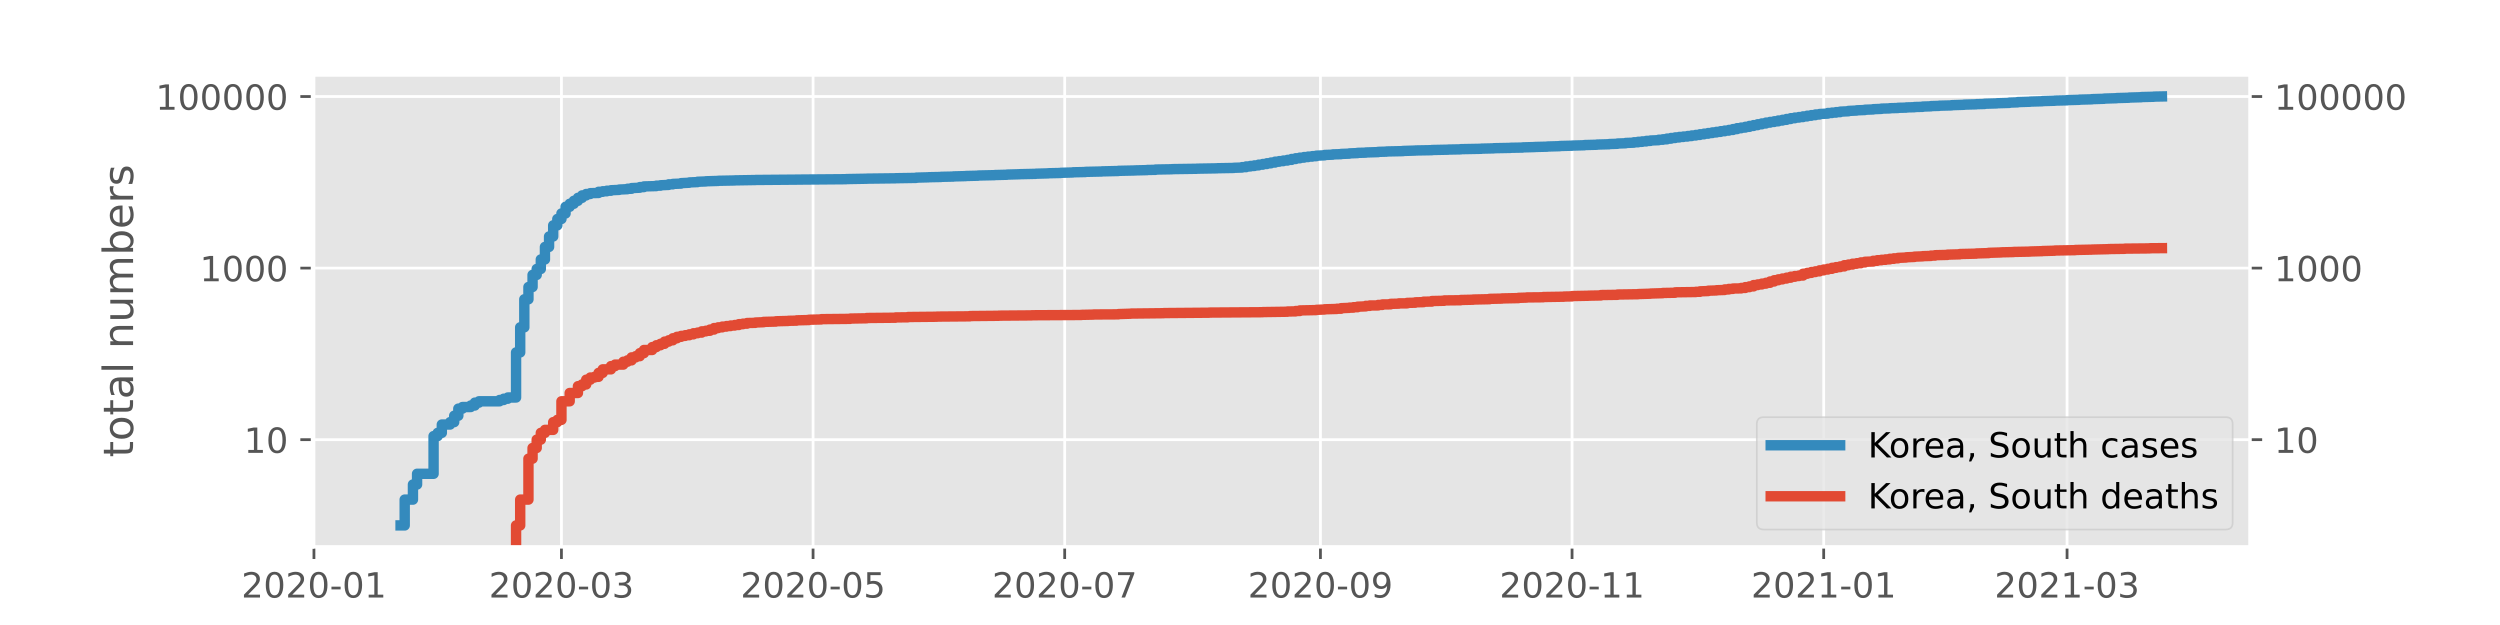
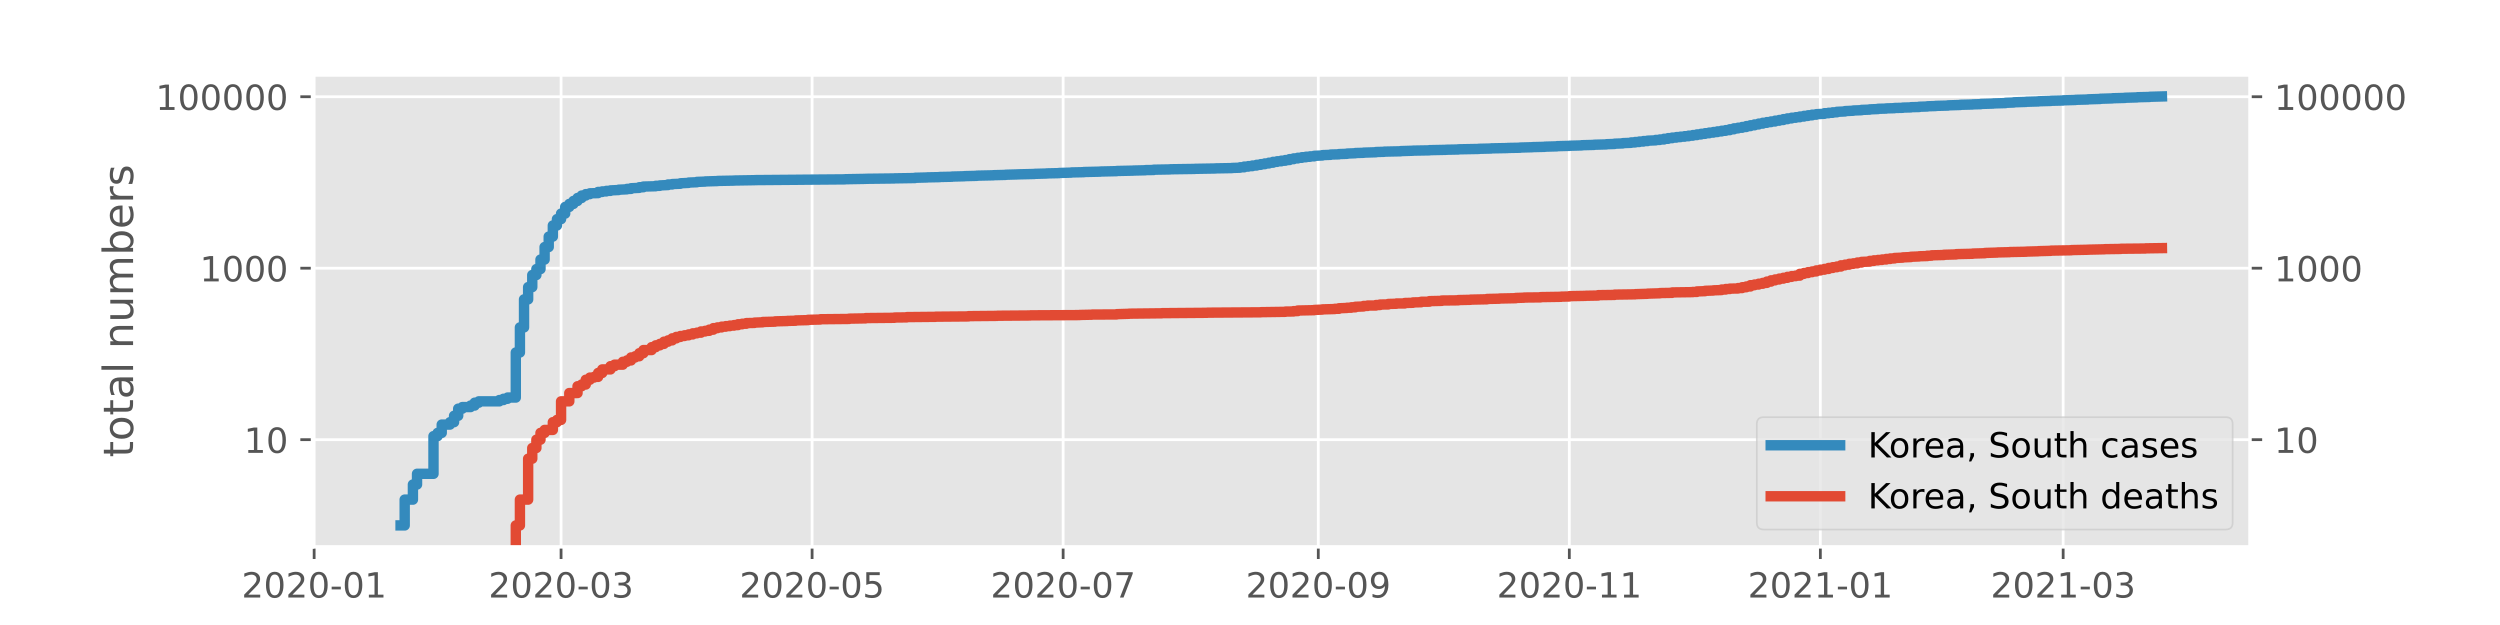
<svg xmlns="http://www.w3.org/2000/svg" xmlns:xlink="http://www.w3.org/1999/xlink" height="180pt" version="1.1" viewBox="0 0 720 180" width="720pt">
  <defs>
    <style type="text/css">*{stroke-linecap:butt;stroke-linejoin:round;}</style>
  </defs>
  <g id="figure_1">
    <g id="patch_1">
      <path d="M 0 180  L 720 180  L 720 0  L 0 0  z " style="fill:#ffffff;" />
    </g>
    <g id="axes_1">
      <g id="patch_2">
        <path d="M 90 157.5  L 648 157.5  L 648 21.6  L 90 21.6  z " style="fill:#e5e5e5;" />
      </g>
      <g id="matplotlib.axis_1">
        <g id="xtick_1">
          <g id="line2d_1">
-             <path clip-path="url(#pb1bb9b2168)" d="M 90.416 157.5  L 90.416 21.6  " style="fill:none;stroke:#ffffff;stroke-linecap:square;stroke-width:0.8;" />
+             <path clip-path="url(#p7eb4a1b30d)" d="M 90.474 157.5  L 90.474 21.6  " style="fill:none;stroke:#ffffff;stroke-linecap:square;stroke-width:0.8;" />
          </g>
          <g id="line2d_2">
            <defs>
-               <path d="M 0 0  L 0 3.5  " id="m986f1ef0ce" style="stroke:#555555;stroke-width:0.8;" />
+               <path d="M 0 0  L 0 3.5  " id="m36fc5e339c" style="stroke:#555555;stroke-width:0.8;" />
            </defs>
            <g>
-               <use style="fill:#555555;stroke:#555555;stroke-width:0.8;" x="90.416" xlink:href="#m986f1ef0ce" y="157.5" />
+               <use style="fill:#555555;stroke:#555555;stroke-width:0.8;" x="90.474" xlink:href="#m36fc5e339c" y="157.5" />
            </g>
          </g>
          <g id="text_1">
-             <text style="fill:#555555;font-family:DejaVu Sans;font-size:10px;font-stretch:normal;font-style:normal;font-weight:normal;text-anchor:middle;" transform="rotate(-0, 90.4158, 172.0984)" x="90.416" y="172.098">2020-01</text>
+             <text style="fill:#555555;font-family:DejaVu Sans;font-size:10px;font-stretch:normal;font-style:normal;font-weight:normal;text-anchor:middle;" transform="rotate(-0, 90.47409, 172.0984)" x="90.474" y="172.098">2020-01</text>
          </g>
        </g>
        <g id="xtick_2">
          <g id="line2d_3">
-             <path clip-path="url(#pb1bb9b2168)" d="M 161.695 157.5  L 161.695 21.6  " style="fill:none;stroke:#ffffff;stroke-linecap:square;stroke-width:0.8;" />
+             <path clip-path="url(#p7eb4a1b30d)" d="M 161.587 157.5  L 161.587 21.6  " style="fill:none;stroke:#ffffff;stroke-linecap:square;stroke-width:0.8;" />
          </g>
          <g id="line2d_4">
            <g>
-               <use style="fill:#555555;stroke:#555555;stroke-width:0.8;" x="161.695" xlink:href="#m986f1ef0ce" y="157.5" />
+               <use style="fill:#555555;stroke:#555555;stroke-width:0.8;" x="161.587" xlink:href="#m36fc5e339c" y="157.5" />
            </g>
          </g>
          <g id="text_2">
-             <text style="fill:#555555;font-family:DejaVu Sans;font-size:10px;font-stretch:normal;font-style:normal;font-weight:normal;text-anchor:middle;" transform="rotate(-0, 161.6953, 172.0984)" x="161.695" y="172.098">2020-03</text>
+             <text style="fill:#555555;font-family:DejaVu Sans;font-size:10px;font-stretch:normal;font-style:normal;font-weight:normal;text-anchor:middle;" transform="rotate(-0, 161.5871, 172.0984)" x="161.587" y="172.098">2020-03</text>
          </g>
        </g>
        <g id="xtick_3">
          <g id="line2d_5">
-             <path clip-path="url(#pb1bb9b2168)" d="M 234.163 157.5  L 234.163 21.6  " style="fill:none;stroke:#ffffff;stroke-linecap:square;stroke-width:0.8;" />
+             <path clip-path="url(#p7eb4a1b30d)" d="M 233.885 157.5  L 233.885 21.6  " style="fill:none;stroke:#ffffff;stroke-linecap:square;stroke-width:0.8;" />
          </g>
          <g id="line2d_6">
            <g>
-               <use style="fill:#555555;stroke:#555555;stroke-width:0.8;" x="234.163" xlink:href="#m986f1ef0ce" y="157.5" />
+               <use style="fill:#555555;stroke:#555555;stroke-width:0.8;" x="233.885" xlink:href="#m36fc5e339c" y="157.5" />
            </g>
          </g>
          <g id="text_3">
-             <text style="fill:#555555;font-family:DejaVu Sans;font-size:10px;font-stretch:normal;font-style:normal;font-weight:normal;text-anchor:middle;" transform="rotate(-0, 234.1629, 172.0984)" x="234.163" y="172.098">2020-05</text>
+             <text style="fill:#555555;font-family:DejaVu Sans;font-size:10px;font-stretch:normal;font-style:normal;font-weight:normal;text-anchor:middle;" transform="rotate(-0, 233.8853, 172.0984)" x="233.885" y="172.098">2020-05</text>
          </g>
        </g>
        <g id="xtick_4">
          <g id="line2d_7">
-             <path clip-path="url(#pb1bb9b2168)" d="M 306.63 157.5  L 306.63 21.6  " style="fill:none;stroke:#ffffff;stroke-linecap:square;stroke-width:0.8;" />
+             <path clip-path="url(#p7eb4a1b30d)" d="M 306.184 157.5  L 306.184 21.6  " style="fill:none;stroke:#ffffff;stroke-linecap:square;stroke-width:0.8;" />
          </g>
          <g id="line2d_8">
            <g>
-               <use style="fill:#555555;stroke:#555555;stroke-width:0.8;" x="306.63" xlink:href="#m986f1ef0ce" y="157.5" />
+               <use style="fill:#555555;stroke:#555555;stroke-width:0.8;" x="306.184" xlink:href="#m36fc5e339c" y="157.5" />
            </g>
          </g>
          <g id="text_4">
-             <text style="fill:#555555;font-family:DejaVu Sans;font-size:10px;font-stretch:normal;font-style:normal;font-weight:normal;text-anchor:middle;" transform="rotate(-0, 306.6304, 172.0984)" x="306.63" y="172.098">2020-07</text>
+             <text style="fill:#555555;font-family:DejaVu Sans;font-size:10px;font-stretch:normal;font-style:normal;font-weight:normal;text-anchor:middle;" transform="rotate(-0, 306.1835, 172.0984)" x="306.184" y="172.098">2020-07</text>
          </g>
        </g>
        <g id="xtick_5">
          <g id="line2d_9">
-             <path clip-path="url(#pb1bb9b2168)" d="M 380.286 157.5  L 380.286 21.6  " style="fill:none;stroke:#ffffff;stroke-linecap:square;stroke-width:0.8;" />
+             <path clip-path="url(#p7eb4a1b30d)" d="M 379.667 157.5  L 379.667 21.6  " style="fill:none;stroke:#ffffff;stroke-linecap:square;stroke-width:0.8;" />
          </g>
          <g id="line2d_10">
            <g>
-               <use style="fill:#555555;stroke:#555555;stroke-width:0.8;" x="380.286" xlink:href="#m986f1ef0ce" y="157.5" />
+               <use style="fill:#555555;stroke:#555555;stroke-width:0.8;" x="379.667" xlink:href="#m36fc5e339c" y="157.5" />
            </g>
          </g>
          <g id="text_5">
-             <text style="fill:#555555;font-family:DejaVu Sans;font-size:10px;font-stretch:normal;font-style:normal;font-weight:normal;text-anchor:middle;" transform="rotate(-0, 380.2859, 172.0984)" x="380.286" y="172.098">2020-09</text>
+             <text style="fill:#555555;font-family:DejaVu Sans;font-size:10px;font-stretch:normal;font-style:normal;font-weight:normal;text-anchor:middle;" transform="rotate(-0, 379.6669, 172.0984)" x="379.667" y="172.098">2020-09</text>
          </g>
        </g>
        <g id="xtick_6">
          <g id="line2d_11">
-             <path clip-path="url(#pb1bb9b2168)" d="M 452.753 157.5  L 452.753 21.6  " style="fill:none;stroke:#ffffff;stroke-linecap:square;stroke-width:0.8;" />
+             <path clip-path="url(#p7eb4a1b30d)" d="M 451.965 157.5  L 451.965 21.6  " style="fill:none;stroke:#ffffff;stroke-linecap:square;stroke-width:0.8;" />
          </g>
          <g id="line2d_12">
            <g>
-               <use style="fill:#555555;stroke:#555555;stroke-width:0.8;" x="452.753" xlink:href="#m986f1ef0ce" y="157.5" />
+               <use style="fill:#555555;stroke:#555555;stroke-width:0.8;" x="451.965" xlink:href="#m36fc5e339c" y="157.5" />
            </g>
          </g>
          <g id="text_6">
-             <text style="fill:#555555;font-family:DejaVu Sans;font-size:10px;font-stretch:normal;font-style:normal;font-weight:normal;text-anchor:middle;" transform="rotate(-0, 452.7535, 172.0984)" x="452.753" y="172.098">2020-11</text>
+             <text style="fill:#555555;font-family:DejaVu Sans;font-size:10px;font-stretch:normal;font-style:normal;font-weight:normal;text-anchor:middle;" transform="rotate(-0, 451.9652, 172.0984)" x="451.965" y="172.098">2020-11</text>
          </g>
        </g>
        <g id="xtick_7">
          <g id="line2d_13">
-             <path clip-path="url(#pb1bb9b2168)" d="M 525.221 157.5  L 525.221 21.6  " style="fill:none;stroke:#ffffff;stroke-linecap:square;stroke-width:0.8;" />
+             <path clip-path="url(#p7eb4a1b30d)" d="M 524.263 157.5  L 524.263 21.6  " style="fill:none;stroke:#ffffff;stroke-linecap:square;stroke-width:0.8;" />
          </g>
          <g id="line2d_14">
            <g>
-               <use style="fill:#555555;stroke:#555555;stroke-width:0.8;" x="525.221" xlink:href="#m986f1ef0ce" y="157.5" />
+               <use style="fill:#555555;stroke:#555555;stroke-width:0.8;" x="524.263" xlink:href="#m36fc5e339c" y="157.5" />
            </g>
          </g>
          <g id="text_7">
-             <text style="fill:#555555;font-family:DejaVu Sans;font-size:10px;font-stretch:normal;font-style:normal;font-weight:normal;text-anchor:middle;" transform="rotate(-0, 525.221, 172.0984)" x="525.221" y="172.098">2021-01</text>
+             <text style="fill:#555555;font-family:DejaVu Sans;font-size:10px;font-stretch:normal;font-style:normal;font-weight:normal;text-anchor:middle;" transform="rotate(-0, 524.2634, 172.0984)" x="524.263" y="172.098">2021-01</text>
          </g>
        </g>
        <g id="xtick_8">
          <g id="line2d_15">
-             <path clip-path="url(#pb1bb9b2168)" d="M 595.313 157.5  L 595.313 21.6  " style="fill:none;stroke:#ffffff;stroke-linecap:square;stroke-width:0.8;" />
+             <path clip-path="url(#p7eb4a1b30d)" d="M 594.191 157.5  L 594.191 21.6  " style="fill:none;stroke:#ffffff;stroke-linecap:square;stroke-width:0.8;" />
          </g>
          <g id="line2d_16">
            <g>
-               <use style="fill:#555555;stroke:#555555;stroke-width:0.8;" x="595.313" xlink:href="#m986f1ef0ce" y="157.5" />
+               <use style="fill:#555555;stroke:#555555;stroke-width:0.8;" x="594.191" xlink:href="#m36fc5e339c" y="157.5" />
            </g>
          </g>
          <g id="text_8">
-             <text style="fill:#555555;font-family:DejaVu Sans;font-size:10px;font-stretch:normal;font-style:normal;font-weight:normal;text-anchor:middle;" transform="rotate(-0, 595.3125, 172.0984)" x="595.313" y="172.098">2021-03</text>
+             <text style="fill:#555555;font-family:DejaVu Sans;font-size:10px;font-stretch:normal;font-style:normal;font-weight:normal;text-anchor:middle;" transform="rotate(-0, 594.1912, 172.0984)" x="594.191" y="172.098">2021-03</text>
          </g>
        </g>
      </g>
      <g id="matplotlib.axis_2">
        <g id="ytick_1">
          <g id="line2d_17">
-             <path clip-path="url(#pb1bb9b2168)" d="M 90 126.62  L 648 126.62  " style="fill:none;stroke:#ffffff;stroke-linecap:square;stroke-width:0.8;" />
+             <path clip-path="url(#p7eb4a1b30d)" d="M 90 126.63  L 648 126.63  " style="fill:none;stroke:#ffffff;stroke-linecap:square;stroke-width:0.8;" />
          </g>
          <g id="line2d_18">
            <defs>
-               <path d="M 0 0  L -3.5 0  " id="m4e06e08e5e" style="stroke:#555555;stroke-width:0.8;" />
+               <path d="M 0 0  L -3.5 0  " id="m969cf67795" style="stroke:#555555;stroke-width:0.8;" />
            </defs>
            <g>
-               <use style="fill:#555555;stroke:#555555;stroke-width:0.8;" x="90" xlink:href="#m4e06e08e5e" y="126.62" />
+               <use style="fill:#555555;stroke:#555555;stroke-width:0.8;" x="90" xlink:href="#m969cf67795" y="126.63" />
            </g>
          </g>
          <g id="line2d_19">
            <defs>
-               <path d="M 0 0  L 3.5 0  " id="madd600b98d" style="stroke:#555555;stroke-width:0.8;" />
+               <path d="M 0 0  L 3.5 0  " id="m803fdd69b1" style="stroke:#555555;stroke-width:0.8;" />
            </defs>
            <g>
-               <use style="fill:#555555;stroke:#555555;stroke-width:0.8;" x="648" xlink:href="#madd600b98d" y="126.62" />
+               <use style="fill:#555555;stroke:#555555;stroke-width:0.8;" x="648" xlink:href="#m803fdd69b1" y="126.63" />
            </g>
          </g>
          <g id="text_9">
-             <text style="fill:#555555;font-family:DejaVu Sans;font-size:10px;font-stretch:normal;font-style:normal;font-weight:normal;text-anchor:end;" transform="rotate(-0, 83, 130.4188)" x="83" y="130.419">10</text>
+             <text style="fill:#555555;font-family:DejaVu Sans;font-size:10px;font-stretch:normal;font-style:normal;font-weight:normal;text-anchor:end;" transform="rotate(-0, 83, 130.4293)" x="83" y="130.429">10</text>
          </g>
          <g id="text_10">
-             <text style="fill:#555555;font-family:DejaVu Sans;font-size:10px;font-stretch:normal;font-style:normal;font-weight:normal;text-anchor:start;" transform="rotate(-0, 655, 130.4188)" x="655" y="130.419">10</text>
+             <text style="fill:#555555;font-family:DejaVu Sans;font-size:10px;font-stretch:normal;font-style:normal;font-weight:normal;text-anchor:start;" transform="rotate(-0, 655, 130.4293)" x="655" y="130.429">10</text>
          </g>
        </g>
        <g id="ytick_2">
          <g id="line2d_20">
-             <path clip-path="url(#pb1bb9b2168)" d="M 90 77.213  L 648 77.213  " style="fill:none;stroke:#ffffff;stroke-linecap:square;stroke-width:0.8;" />
+             <path clip-path="url(#p7eb4a1b30d)" d="M 90 77.245  L 648 77.245  " style="fill:none;stroke:#ffffff;stroke-linecap:square;stroke-width:0.8;" />
          </g>
          <g id="line2d_21">
            <g>
-               <use style="fill:#555555;stroke:#555555;stroke-width:0.8;" x="90" xlink:href="#m4e06e08e5e" y="77.213" />
+               <use style="fill:#555555;stroke:#555555;stroke-width:0.8;" x="90" xlink:href="#m969cf67795" y="77.245" />
            </g>
          </g>
          <g id="line2d_22">
            <g>
-               <use style="fill:#555555;stroke:#555555;stroke-width:0.8;" x="648" xlink:href="#madd600b98d" y="77.213" />
+               <use style="fill:#555555;stroke:#555555;stroke-width:0.8;" x="648" xlink:href="#m803fdd69b1" y="77.245" />
            </g>
          </g>
          <g id="text_11">
-             <text style="fill:#555555;font-family:DejaVu Sans;font-size:10px;font-stretch:normal;font-style:normal;font-weight:normal;text-anchor:end;" transform="rotate(-0, 83, 81.01242)" x="83" y="81.012">1000</text>
+             <text style="fill:#555555;font-family:DejaVu Sans;font-size:10px;font-stretch:normal;font-style:normal;font-weight:normal;text-anchor:end;" transform="rotate(-0, 83, 81.04403)" x="83" y="81.044">1000</text>
          </g>
          <g id="text_12">
-             <text style="fill:#555555;font-family:DejaVu Sans;font-size:10px;font-stretch:normal;font-style:normal;font-weight:normal;text-anchor:start;" transform="rotate(-0, 655, 81.01242)" x="655" y="81.012">1000</text>
+             <text style="fill:#555555;font-family:DejaVu Sans;font-size:10px;font-stretch:normal;font-style:normal;font-weight:normal;text-anchor:start;" transform="rotate(-0, 655, 81.04403)" x="655" y="81.044">1000</text>
          </g>
        </g>
        <g id="ytick_3">
          <g id="line2d_23">
-             <path clip-path="url(#pb1bb9b2168)" d="M 90 27.807  L 648 27.807  " style="fill:none;stroke:#ffffff;stroke-linecap:square;stroke-width:0.8;" />
+             <path clip-path="url(#p7eb4a1b30d)" d="M 90 27.86  L 648 27.86  " style="fill:none;stroke:#ffffff;stroke-linecap:square;stroke-width:0.8;" />
          </g>
          <g id="line2d_24">
            <g>
-               <use style="fill:#555555;stroke:#555555;stroke-width:0.8;" x="90" xlink:href="#m4e06e08e5e" y="27.807" />
+               <use style="fill:#555555;stroke:#555555;stroke-width:0.8;" x="90" xlink:href="#m969cf67795" y="27.86" />
            </g>
          </g>
          <g id="line2d_25">
            <g>
-               <use style="fill:#555555;stroke:#555555;stroke-width:0.8;" x="648" xlink:href="#madd600b98d" y="27.807" />
+               <use style="fill:#555555;stroke:#555555;stroke-width:0.8;" x="648" xlink:href="#m803fdd69b1" y="27.86" />
            </g>
          </g>
          <g id="text_13">
-             <text style="fill:#555555;font-family:DejaVu Sans;font-size:10px;font-stretch:normal;font-style:normal;font-weight:normal;text-anchor:end;" transform="rotate(-0, 83, 31.60606)" x="83" y="31.606">100000</text>
+             <text style="fill:#555555;font-family:DejaVu Sans;font-size:10px;font-stretch:normal;font-style:normal;font-weight:normal;text-anchor:end;" transform="rotate(-0, 83, 31.65875)" x="83" y="31.659">100000</text>
          </g>
          <g id="text_14">
-             <text style="fill:#555555;font-family:DejaVu Sans;font-size:10px;font-stretch:normal;font-style:normal;font-weight:normal;text-anchor:start;" transform="rotate(-0, 655, 31.60606)" x="655" y="31.606">100000</text>
+             <text style="fill:#555555;font-family:DejaVu Sans;font-size:10px;font-stretch:normal;font-style:normal;font-weight:normal;text-anchor:start;" transform="rotate(-0, 655, 31.65875)" x="655" y="31.659">100000</text>
          </g>
        </g>
        <g id="text_15">
          <text style="fill:#555555;font-family:DejaVu Sans;font-size:12px;font-stretch:normal;font-style:normal;font-weight:normal;text-anchor:middle;" transform="rotate(-90, 38.32937, 89.55)" x="38.329" y="89.55">total numbers</text>
        </g>
      </g>
      <g id="line2d_26">
-         <path clip-path="url(#pb1bb9b2168)" d="M 115.364 151.323  L 116.552 151.323  L 116.552 143.886  L 118.928 143.886  L 118.928 139.536  L 120.116 139.536  L 120.116 136.45  L 124.868 136.45  L 124.868 125.597  L 126.056 125.597  L 126.056 124.664  L 127.244 124.664  L 127.244 122.27  L 129.62 122.27  L 129.62 121.577  L 130.808 121.577  L 130.808 119.733  L 131.996 119.733  L 131.996 117.684  L 133.184 117.684  L 133.184 117.227  L 135.56 117.227  L 135.56 116.789  L 136.747 116.789  L 136.747 115.963  L 137.935 115.963  L 137.935 115.573  L 143.875 115.573  L 143.875 115.197  L 145.063 115.197  L 145.063 114.833  L 146.251 114.833  L 146.251 114.481  L 148.627 114.481  L 148.627 101.496  L 149.815 101.496  L 149.815 94.268  L 151.003 94.268  L 151.003 86.193  L 152.191 86.193  L 152.191 82.658  L 153.379 82.658  L 153.379 79.174  L 154.567 79.174  L 154.567 77.463  L 155.755 77.463  L 155.755 74.725  L 156.943 74.725  L 156.943 71.112  L 158.131 71.112  L 158.131 68.106  L 159.319 68.106  L 159.319 64.903  L 160.507 64.903  L 160.507 63.073  L 161.695 63.073  L 161.695 61.478  L 162.883 61.478  L 162.883 59.555  L 164.071 59.555  L 164.071 58.69  L 165.259 58.69  L 165.259 57.834  L 166.447 57.834  L 166.447 56.979  L 167.635 56.979  L 167.635 56.274  L 168.823 56.274  L 168.823 55.866  L 170.011 55.866  L 170.011 55.628  L 172.387 55.578  L 172.387 55.238  L 173.575 55.238  L 173.575 55.081  L 174.763 55.081  L 174.763 54.932  L 175.951 54.932  L 175.951 54.789  L 178.327 54.689  L 178.327 54.592  L 180.703 54.483  L 180.703 54.364  L 181.891 54.364  L 181.891 54.172  L 184.267 54.063  L 184.267 53.883  L 185.455 53.883  L 185.455 53.687  L 189.019 53.596  L 189.019 53.478  L 190.207 53.478  L 190.207 53.357  L 192.583 53.252  L 192.583 53.085  L 193.771 53.085  L 193.771 52.967  L 196.147 52.88  L 196.147 52.742  L 198.523 52.632  L 198.523 52.536  L 200.899 52.444  L 200.899 52.344  L 203.275 52.259  L 203.275 52.21  L 206.839 52.106  L 206.839 52.066  L 211.591 51.974  L 211.591 51.949  L 217.531 51.85  L 217.531 51.831  L 230.599 51.723  L 230.599 51.719  L 243.667 51.611  L 243.667 51.577  L 249.607 51.47  L 249.607 51.451  L 257.923 51.35  L 257.923 51.328  L 263.863 51.232  L 263.863 51.157  L 267.427 51.066  L 267.427 51.04  L 270.991 50.972  L 270.991 50.927  L 274.555 50.855  L 274.555 50.808  L 278.119 50.722  L 278.119 50.687  L 281.683 50.601  L 281.683 50.551  L 286.435 50.446  L 286.435 50.416  L 289.999 50.327  L 289.999 50.284  L 293.562 50.184  L 293.562 50.169  L 298.314 50.062  L 298.314 50.029  L 301.878 49.933  L 301.878 49.898  L 305.442 49.82  L 305.442 49.775  L 309.006 49.671  L 309.006 49.62  L 312.57 49.547  L 312.57 49.496  L 317.322 49.392  L 317.322 49.357  L 322.074 49.25  L 322.074 49.202  L 326.826 49.097  L 326.826 49.077  L 330.39 48.993  L 330.39 48.948  L 332.766 48.916  L 332.766 48.83  L 337.518 48.746  L 337.518 48.71  L 344.646 48.606  L 344.646 48.581  L 350.586 48.478  L 350.586 48.451  L 355.338 48.367  L 355.338 48.326  L 357.714 48.251  L 357.714 48.132  L 358.902 48.132  L 358.902 47.935  L 360.09 47.935  L 360.09 47.798  L 361.278 47.798  L 361.278 47.629  L 362.466 47.629  L 362.466 47.429  L 363.654 47.429  L 363.654 47.238  L 364.842 47.238  L 364.842 47.028  L 366.03 47.028  L 366.03 46.816  L 367.218 46.816  L 367.218 46.568  L 368.406 46.568  L 368.406 46.406  L 369.594 46.406  L 369.594 46.237  L 370.782 46.237  L 370.782 46.047  L 371.97 46.047  L 371.97 45.791  L 373.158 45.791  L 373.158 45.581  L 374.346 45.581  L 374.346 45.4  L 375.534 45.4  L 375.534 45.236  L 376.722 45.236  L 376.722 45.102  L 377.91 45.102  L 377.91 44.976  L 379.098 44.976  L 379.098 44.835  L 381.474 44.734  L 381.474 44.631  L 383.85 44.545  L 383.85 44.46  L 386.226 44.4  L 386.226 44.332  L 388.602 44.254  L 388.602 44.177  L 390.978 44.091  L 390.978 44.024  L 393.354 43.966  L 393.354 43.913  L 396.918 43.808  L 396.918 43.735  L 399.294 43.676  L 399.294 43.624  L 404.046 43.525  L 404.046 43.474  L 407.61 43.364  L 407.61 43.336  L 412.362 43.253  L 412.362 43.202  L 417.114 43.106  L 417.114 43.077  L 420.678 43.011  L 420.678 42.961  L 426.618 42.85  L 426.618 42.808  L 430.182 42.727  L 430.182 42.685  L 434.934 42.595  L 434.934 42.562  L 438.498 42.499  L 438.498 42.449  L 442.062 42.352  L 442.062 42.327  L 445.626 42.241  L 445.626 42.199  L 449.189 42.101  L 449.189 42.05  L 452.753 41.961  L 452.753 41.931  L 456.317 41.834  L 456.317 41.777  L 459.881 41.686  L 459.881 41.636  L 463.445 41.541  L 463.445 41.486  L 465.821 41.413  L 465.821 41.335  L 468.197 41.257  L 468.197 41.173  L 470.573 41.088  L 470.573 40.973  L 471.761 40.973  L 471.761 40.848  L 472.949 40.848  L 472.949 40.718  L 474.137 40.718  L 474.137 40.58  L 475.325 40.58  L 475.325 40.465  L 477.701 40.37  L 477.701 40.25  L 478.889 40.25  L 478.889 40.12  L 480.077 40.12  L 480.077 39.925  L 481.265 39.925  L 481.265 39.738  L 482.453 39.738  L 482.453 39.58  L 483.641 39.58  L 483.641 39.436  L 484.829 39.436  L 484.829 39.318  L 486.017 39.318  L 486.017 39.177  L 487.205 39.177  L 487.205 39.02  L 488.393 39.02  L 488.393 38.856  L 489.581 38.856  L 489.581 38.669  L 490.769 38.669  L 490.769 38.498  L 491.957 38.498  L 491.957 38.316  L 493.145 38.316  L 493.145 38.142  L 494.333 38.142  L 494.333 37.976  L 495.521 37.976  L 495.521 37.791  L 496.709 37.791  L 496.709 37.611  L 497.897 37.611  L 497.897 37.428  L 499.085 37.428  L 499.085 37.181  L 500.273 37.181  L 500.273 36.92  L 501.461 36.92  L 501.461 36.741  L 502.649 36.741  L 502.649 36.526  L 503.837 36.526  L 503.837 36.269  L 505.025 36.269  L 505.025 36.033  L 506.213 36.033  L 506.213 35.79  L 507.401 35.79  L 507.401 35.555  L 508.589 35.555  L 508.589 35.315  L 509.777 35.315  L 509.777 35.117  L 510.965 35.117  L 510.965 34.934  L 512.153 34.934  L 512.153 34.71  L 513.341 34.71  L 513.341 34.511  L 514.529 34.511  L 514.529 34.266  L 515.717 34.266  L 515.717 34.046  L 516.905 34.046  L 516.905 33.862  L 518.093 33.862  L 518.093 33.71  L 519.281 33.71  L 519.281 33.518  L 520.469 33.518  L 520.469 33.328  L 521.657 33.328  L 521.657 33.156  L 522.845 33.156  L 522.845 32.975  L 524.033 32.975  L 524.033 32.833  L 526.409 32.722  L 526.409 32.551  L 527.597 32.551  L 527.597 32.432  L 528.785 32.432  L 528.785 32.294  L 529.973 32.294  L 529.973 32.154  L 532.349 32.046  L 532.349 31.945  L 534.725 31.84  L 534.725 31.77  L 537.101 31.687  L 537.101 31.601  L 539.477 31.522  L 539.477 31.445  L 541.853 31.358  L 541.853 31.281  L 544.229 31.223  L 544.229 31.166  L 546.605 31.107  L 546.605 31.049  L 548.981 30.999  L 548.981 30.937  L 551.357 30.881  L 551.357 30.819  L 553.733 30.769  L 553.733 30.691  L 556.109 30.621  L 556.109 30.556  L 558.485 30.493  L 558.485 30.444  L 562.049 30.357  L 562.049 30.294  L 565.613 30.183  L 565.613 30.131  L 569.177 30.043  L 569.177 30.003  L 571.553 29.945  L 571.553 29.879  L 575.117 29.78  L 575.117 29.738  L 578.681 29.636  L 578.681 29.557  L 581.057 29.479  L 581.057 29.409  L 584.621 29.302  L 584.621 29.261  L 588.185 29.164  L 588.185 29.116  L 591.749 29.018  L 591.749 28.976  L 595.313 28.893  L 595.313 28.84  L 598.877 28.744  L 598.877 28.695  L 602.44 28.607  L 602.44 28.555  L 606.004 28.448  L 606.004 28.393  L 609.568 28.286  L 609.568 28.243  L 613.132 28.15  L 613.132 28.101  L 616.696 28.001  L 616.696 27.951  L 620.26 27.869  L 620.26 27.823  L 622.636 27.777  L 622.636 27.777  " style="fill:none;stroke:#348abd;stroke-linecap:square;stroke-width:3;" />
+         <path clip-path="url(#p7eb4a1b30d)" d="M 115.364 151.323  L 116.549 151.323  L 116.549 143.89  L 118.919 143.89  L 118.919 139.541  L 120.105 139.541  L 120.105 136.456  L 124.845 136.456  L 124.845 125.608  L 126.031 125.608  L 126.031 124.675  L 127.216 124.675  L 127.216 122.282  L 129.586 122.282  L 129.586 121.59  L 130.771 121.59  L 130.771 119.747  L 131.957 119.747  L 131.957 117.698  L 133.142 117.698  L 133.142 117.242  L 135.512 117.242  L 135.512 116.804  L 136.698 116.804  L 136.698 115.979  L 137.883 115.979  L 137.883 115.589  L 143.809 115.589  L 143.809 115.212  L 144.994 115.212  L 144.994 114.849  L 146.179 114.849  L 146.179 114.497  L 148.55 114.497  L 148.55 101.517  L 149.735 101.517  L 149.735 94.292  L 150.92 94.292  L 150.92 86.221  L 152.105 86.221  L 152.105 82.687  L 153.291 82.687  L 153.291 79.204  L 154.476 79.204  L 154.476 77.494  L 155.661 77.494  L 155.661 74.758  L 156.846 74.758  L 156.846 71.146  L 158.031 71.146  L 158.031 68.142  L 159.217 68.142  L 159.217 64.94  L 160.402 64.94  L 160.402 63.111  L 161.587 63.111  L 161.587 61.516  L 162.772 61.516  L 162.772 59.594  L 163.958 59.594  L 163.958 58.73  L 165.143 58.73  L 165.143 57.874  L 166.328 57.874  L 166.328 57.019  L 167.513 57.019  L 167.513 56.314  L 168.698 56.314  L 168.698 55.907  L 169.884 55.907  L 169.884 55.669  L 172.254 55.619  L 172.254 55.279  L 173.439 55.279  L 173.439 55.122  L 174.624 55.122  L 174.624 54.973  L 175.81 54.973  L 175.81 54.83  L 178.18 54.73  L 178.18 54.633  L 180.551 54.525  L 180.551 54.405  L 181.736 54.405  L 181.736 54.213  L 184.106 54.105  L 184.106 53.924  L 185.291 53.924  L 185.291 53.729  L 188.847 53.638  L 188.847 53.52  L 190.032 53.52  L 190.032 53.399  L 192.403 53.294  L 192.403 53.127  L 193.588 53.127  L 193.588 53.009  L 195.958 52.922  L 195.958 52.784  L 198.329 52.674  L 198.329 52.578  L 200.699 52.486  L 200.699 52.386  L 203.07 52.301  L 203.07 52.252  L 206.625 52.148  L 206.625 52.108  L 211.366 52.017  L 211.366 51.991  L 217.292 51.892  L 217.292 51.874  L 230.33 51.766  L 230.33 51.762  L 243.367 51.654  L 243.367 51.619  L 249.293 51.513  L 249.293 51.494  L 257.59 51.393  L 257.59 51.37  L 263.516 51.275  L 263.516 51.2  L 267.071 51.109  L 267.071 51.083  L 270.627 51.015  L 270.627 50.97  L 274.183 50.898  L 274.183 50.851  L 277.738 50.764  L 277.738 50.73  L 281.294 50.644  L 281.294 50.594  L 286.035 50.489  L 286.035 50.459  L 289.59 50.37  L 289.59 50.327  L 293.146 50.227  L 293.146 50.213  L 297.887 50.105  L 297.887 50.072  L 301.443 49.976  L 301.443 49.941  L 304.998 49.863  L 304.998 49.818  L 308.554 49.714  L 308.554 49.664  L 312.11 49.59  L 312.11 49.539  L 316.85 49.435  L 316.85 49.4  L 321.591 49.293  L 321.591 49.245  L 326.332 49.141  L 326.332 49.121  L 329.888 49.037  L 329.888 48.991  L 332.258 48.96  L 332.258 48.874  L 336.999 48.79  L 336.999 48.753  L 344.11 48.65  L 344.11 48.625  L 350.037 48.522  L 350.037 48.495  L 354.777 48.41  L 354.777 48.37  L 357.148 48.295  L 357.148 48.176  L 358.333 48.176  L 358.333 47.979  L 359.518 47.979  L 359.518 47.842  L 360.703 47.842  L 360.703 47.673  L 361.889 47.673  L 361.889 47.473  L 363.074 47.473  L 363.074 47.282  L 364.259 47.282  L 364.259 47.072  L 365.444 47.072  L 365.444 46.861  L 366.63 46.861  L 366.63 46.613  L 367.815 46.613  L 367.815 46.45  L 369 46.45  L 369 46.282  L 370.185 46.282  L 370.185 46.092  L 371.37 46.092  L 371.37 45.836  L 372.556 45.836  L 372.556 45.626  L 373.741 45.626  L 373.741 45.446  L 374.926 45.446  L 374.926 45.282  L 376.111 45.282  L 376.111 45.147  L 377.297 45.147  L 377.297 45.022  L 378.482 45.022  L 378.482 44.881  L 380.852 44.779  L 380.852 44.677  L 383.223 44.591  L 383.223 44.506  L 385.593 44.446  L 385.593 44.377  L 387.963 44.3  L 387.963 44.223  L 390.334 44.136  L 390.334 44.07  L 392.704 44.011  L 392.704 43.959  L 396.26 43.854  L 396.26 43.781  L 398.63 43.722  L 398.63 43.67  L 403.371 43.571  L 403.371 43.52  L 406.927 43.41  L 406.927 43.382  L 411.668 43.299  L 411.668 43.248  L 416.409 43.152  L 416.409 43.123  L 419.964 43.057  L 419.964 43.007  L 425.89 42.896  L 425.89 42.854  L 429.446 42.774  L 429.446 42.731  L 434.187 42.641  L 434.187 42.609  L 437.743 42.546  L 437.743 42.496  L 441.298 42.399  L 441.298 42.373  L 444.854 42.288  L 444.854 42.245  L 448.41 42.148  L 448.41 42.097  L 451.965 42.008  L 451.965 41.978  L 455.521 41.881  L 455.521 41.823  L 459.076 41.732  L 459.076 41.683  L 462.632 41.588  L 462.632 41.533  L 465.003 41.46  L 465.003 41.382  L 467.373 41.304  L 467.373 41.22  L 469.743 41.135  L 469.743 41.02  L 470.929 41.02  L 470.929 40.895  L 472.114 40.895  L 472.114 40.765  L 473.299 40.765  L 473.299 40.628  L 474.484 40.628  L 474.484 40.512  L 476.855 40.418  L 476.855 40.298  L 478.04 40.298  L 478.04 40.168  L 479.225 40.168  L 479.225 39.973  L 480.41 39.973  L 480.41 39.785  L 481.596 39.785  L 481.596 39.628  L 482.781 39.628  L 482.781 39.484  L 483.966 39.484  L 483.966 39.365  L 485.151 39.365  L 485.151 39.225  L 486.336 39.225  L 486.336 39.068  L 487.522 39.068  L 487.522 38.904  L 488.707 38.904  L 488.707 38.717  L 489.892 38.717  L 489.892 38.546  L 491.077 38.546  L 491.077 38.365  L 492.263 38.365  L 492.263 38.19  L 493.448 38.19  L 493.448 38.025  L 494.633 38.025  L 494.633 37.839  L 495.818 37.839  L 495.818 37.659  L 497.003 37.659  L 497.003 37.477  L 498.189 37.477  L 498.189 37.23  L 499.374 37.23  L 499.374 36.969  L 500.559 36.969  L 500.559 36.79  L 501.744 36.79  L 501.744 36.575  L 502.929 36.575  L 502.929 36.318  L 504.115 36.318  L 504.115 36.082  L 505.3 36.082  L 505.3 35.839  L 506.485 35.839  L 506.485 35.604  L 507.67 35.604  L 507.67 35.365  L 508.856 35.365  L 508.856 35.167  L 510.041 35.167  L 510.041 34.984  L 511.226 34.984  L 511.226 34.759  L 512.411 34.759  L 512.411 34.561  L 513.596 34.561  L 513.596 34.316  L 514.782 34.316  L 514.782 34.096  L 515.967 34.096  L 515.967 33.912  L 517.152 33.912  L 517.152 33.76  L 518.337 33.76  L 518.337 33.568  L 519.523 33.568  L 519.523 33.378  L 520.708 33.378  L 520.708 33.206  L 521.893 33.206  L 521.893 33.026  L 523.078 33.026  L 523.078 32.884  L 525.449 32.773  L 525.449 32.601  L 526.634 32.601  L 526.634 32.483  L 527.819 32.483  L 527.819 32.345  L 529.004 32.345  L 529.004 32.205  L 531.375 32.097  L 531.375 31.995  L 533.745 31.891  L 533.745 31.821  L 536.116 31.738  L 536.116 31.652  L 538.486 31.574  L 538.486 31.496  L 540.856 31.409  L 540.856 31.332  L 543.227 31.274  L 543.227 31.218  L 545.597 31.159  L 545.597 31.1  L 547.968 31.051  L 547.968 30.989  L 550.338 30.933  L 550.338 30.87  L 552.709 30.82  L 552.709 30.742  L 555.079 30.673  L 555.079 30.608  L 557.449 30.545  L 557.449 30.496  L 561.005 30.409  L 561.005 30.345  L 564.561 30.235  L 564.561 30.182  L 568.116 30.095  L 568.116 30.055  L 570.487 29.997  L 570.487 29.931  L 574.042 29.832  L 574.042 29.79  L 577.598 29.688  L 577.598 29.609  L 579.969 29.531  L 579.969 29.461  L 583.524 29.354  L 583.524 29.313  L 587.08 29.216  L 587.08 29.168  L 590.636 29.071  L 590.636 29.028  L 594.191 28.945  L 594.191 28.893  L 597.747 28.796  L 597.747 28.747  L 601.302 28.659  L 601.302 28.607  L 604.858 28.501  L 604.858 28.445  L 608.414 28.338  L 608.414 28.295  L 611.969 28.203  L 611.969 28.154  L 615.525 28.053  L 615.525 28.004  L 619.081 27.922  L 619.081 27.876  L 622.636 27.777  L 622.636 27.777  " style="fill:none;stroke:#348abd;stroke-linecap:square;stroke-width:3;" />
      </g>
      <g id="line2d_27">
-         <path clip-path="url(#pb1bb9b2168)" d="M 148.627 181  L 148.627 151.323  L 149.815 151.323  L 149.815 143.886  L 152.191 143.886  L 152.191 132.1  L 153.379 132.1  L 153.379 129.014  L 154.567 129.014  L 154.567 126.62  L 155.755 126.62  L 155.755 124.664  L 156.943 124.664  L 156.943 123.805  L 159.319 123.805  L 159.319 121.577  L 160.507 121.577  L 160.507 120.927  L 161.695 120.927  L 161.695 115.573  L 164.071 115.573  L 164.071 113.179  L 166.447 113.179  L 166.447 111.223  L 167.635 111.223  L 167.635 110.724  L 168.823 110.724  L 168.823 109.353  L 170.011 109.353  L 170.011 108.728  L 171.199 108.728  L 171.199 108.527  L 172.387 108.527  L 172.387 107.397  L 173.575 107.397  L 173.575 106.374  L 175.951 106.374  L 175.951 105.441  L 177.139 105.441  L 177.139 105.003  L 179.515 105.003  L 179.515 104.177  L 180.703 104.177  L 180.703 103.787  L 181.891 103.787  L 181.891 102.928  L 183.079 102.928  L 183.079 102.58  L 184.267 102.58  L 184.267 101.704  L 185.455 101.704  L 185.455 100.797  L 187.831 100.797  L 187.831 99.96  L 189.019 99.96  L 189.019 99.437  L 190.207 99.437  L 190.207 99.019  L 191.395 99.019  L 191.395 98.383  L 192.583 98.383  L 192.583 98.004  L 193.771 98.004  L 193.771 97.424  L 194.959 97.424  L 194.959 97.009  L 196.147 97.009  L 196.147 96.741  L 197.335 96.741  L 197.335 96.544  L 198.523 96.544  L 198.523 96.287  L 199.711 96.287  L 199.711 95.974  L 200.899 95.974  L 200.899 95.791  L 202.087 95.791  L 202.087 95.433  L 203.275 95.433  L 203.275 95.259  L 204.463 95.259  L 204.463 94.918  L 205.651 94.918  L 205.651 94.48  L 206.839 94.48  L 206.839 94.268  L 208.027 94.268  L 208.027 94.059  L 209.215 94.059  L 209.215 93.906  L 210.403 93.906  L 210.403 93.754  L 211.591 93.754  L 211.591 93.605  L 212.779 93.605  L 212.779 93.36  L 213.967 93.36  L 213.967 93.216  L 215.155 93.216  L 215.155 93.027  L 217.531 92.981  L 217.531 92.888  L 219.907 92.796  L 219.907 92.704  L 223.471 92.614  L 223.471 92.524  L 227.035 92.435  L 227.035 92.391  L 229.411 92.347  L 229.411 92.259  L 232.975 92.172  L 232.975 92.086  L 236.539 92.001  L 236.539 91.916  L 244.855 91.832  L 244.855 91.748  L 249.607 91.665  L 249.607 91.583  L 257.923 91.501  L 257.923 91.42  L 261.487 91.38  L 261.487 91.3  L 269.803 91.221  L 269.803 91.181  L 279.307 91.103  L 279.307 91.025  L 287.623 90.947  L 287.623 90.909  L 297.126 90.832  L 297.126 90.794  L 311.382 90.718  L 311.382 90.68  L 314.946 90.605  L 314.946 90.568  L 322.074 90.531  L 322.074 90.457  L 325.638 90.347  L 325.638 90.31  L 335.142 90.202  L 335.142 90.166  L 348.21 90.059  L 348.21 90.023  L 363.654 89.918  L 363.654 89.883  L 370.782 89.778  L 370.782 89.709  L 373.158 89.675  L 373.158 89.573  L 374.346 89.573  L 374.346 89.404  L 379.098 89.304  L 379.098 89.238  L 381.474 89.14  L 381.474 89.075  L 385.038 88.978  L 385.038 88.914  L 386.226 88.914  L 386.226 88.756  L 388.602 88.662  L 388.602 88.599  L 389.79 88.599  L 389.79 88.476  L 390.978 88.476  L 390.978 88.324  L 393.354 88.234  L 393.354 88.085  L 394.542 88.085  L 394.542 87.967  L 396.918 87.967  L 396.918 87.822  L 398.106 87.822  L 398.106 87.679  L 400.482 87.65  L 400.482 87.51  L 402.858 87.454  L 402.858 87.37  L 405.234 87.37  L 405.234 87.233  L 407.61 87.179  L 407.61 87.07  L 409.986 87.017  L 409.986 86.884  L 412.362 86.857  L 412.362 86.7  L 415.926 86.623  L 415.926 86.52  L 420.678 86.469  L 420.678 86.393  L 424.242 86.318  L 424.242 86.268  L 428.994 86.168  L 428.994 86.07  L 432.558 85.997  L 432.558 85.948  L 437.31 85.852  L 437.31 85.78  L 439.686 85.709  L 439.686 85.661  L 444.438 85.614  L 444.438 85.544  L 450.377 85.451  L 450.377 85.405  L 452.753 85.359  L 452.753 85.268  L 457.505 85.177  L 457.505 85.155  L 461.069 85.088  L 461.069 84.976  L 465.821 84.91  L 465.821 84.823  L 471.761 84.736  L 471.761 84.693  L 475.325 84.585  L 475.325 84.543  L 478.889 84.437  L 478.889 84.374  L 482.453 84.312  L 482.453 84.188  L 488.393 84.106  L 488.393 84.045  L 489.581 84.045  L 489.581 83.904  L 491.957 83.824  L 491.957 83.725  L 494.333 83.647  L 494.333 83.588  L 496.709 83.511  L 496.709 83.357  L 497.897 83.357  L 497.897 83.206  L 499.085 83.206  L 499.085 83.094  L 501.461 83.057  L 501.461 82.929  L 502.649 82.929  L 502.649 82.694  L 503.837 82.694  L 503.837 82.481  L 505.025 82.481  L 505.025 82.102  L 506.213 82.102  L 506.213 81.918  L 507.401 81.918  L 507.401 81.687  L 508.589 81.687  L 508.589 81.446  L 509.777 81.446  L 509.777 81.07  L 510.965 81.07  L 510.965 80.708  L 512.153 80.708  L 512.153 80.458  L 513.341 80.458  L 513.341 80.214  L 514.529 80.214  L 514.529 79.976  L 515.717 79.976  L 515.717 79.701  L 516.905 79.701  L 516.905 79.5  L 518.093 79.5  L 518.093 79.355  L 519.281 79.355  L 519.281 78.844  L 520.469 78.844  L 520.469 78.597  L 521.657 78.597  L 521.657 78.344  L 522.845 78.344  L 522.845 78.143  L 524.033 78.143  L 524.033 77.854  L 525.221 77.854  L 525.221 77.629  L 526.409 77.629  L 526.409 77.419  L 527.597 77.419  L 527.597 77.138  L 528.785 77.138  L 528.785 76.927  L 529.973 76.927  L 529.973 76.731  L 531.161 76.731  L 531.161 76.378  L 532.349 76.378  L 532.349 76.191  L 533.537 76.191  L 533.537 75.95  L 534.725 75.95  L 534.725 75.807  L 535.913 75.807  L 535.913 75.575  L 537.101 75.575  L 537.101 75.392  L 539.477 75.302  L 539.477 75.106  L 540.665 75.106  L 540.665 74.94  L 541.853 74.94  L 541.853 74.828  L 543.041 74.828  L 543.041 74.7  L 544.229 74.7  L 544.229 74.54  L 545.417 74.54  L 545.417 74.398  L 546.605 74.398  L 546.605 74.267  L 548.981 74.17  L 548.981 74.097  L 551.357 74.001  L 551.357 73.914  L 553.733 73.828  L 553.733 73.773  L 556.109 73.711  L 556.109 73.611  L 557.297 73.611  L 557.297 73.497  L 560.861 73.413  L 560.861 73.338  L 564.425 73.242  L 564.425 73.161  L 569.177 73.051  L 569.177 72.993  L 572.741 72.892  L 572.741 72.813  L 576.305 72.707  L 576.305 72.672  L 579.869 72.595  L 579.869 72.553  L 584.621 72.463  L 584.621 72.429  L 588.185 72.333  L 588.185 72.299  L 591.749 72.204  L 591.749 72.151  L 597.689 72.044  L 597.689 71.991  L 602.44 71.893  L 602.44 71.873  L 607.192 71.763  L 607.192 71.731  L 611.944 71.66  L 611.944 71.609  L 619.072 71.539  L 619.072 71.495  L 622.636 71.464  L 622.636 71.464  " style="fill:none;stroke:#e24a33;stroke-linecap:square;stroke-width:3;" />
+         <path clip-path="url(#p7eb4a1b30d)" d="M 148.55 181  L 148.55 151.323  L 149.735 151.323  L 149.735 143.89  L 152.105 143.89  L 152.105 132.108  L 153.291 132.108  L 153.291 129.023  L 154.476 129.023  L 154.476 126.63  L 155.661 126.63  L 155.661 124.675  L 156.846 124.675  L 156.846 123.817  L 159.217 123.817  L 159.217 121.59  L 160.402 121.59  L 160.402 120.94  L 161.587 120.94  L 161.587 115.589  L 163.958 115.589  L 163.958 113.196  L 166.328 113.196  L 166.328 111.24  L 167.513 111.24  L 167.513 110.742  L 168.698 110.742  L 168.698 109.371  L 169.884 109.371  L 169.884 108.746  L 171.069 108.746  L 171.069 108.545  L 172.254 108.545  L 172.254 107.415  L 173.439 107.415  L 173.439 106.393  L 175.81 106.393  L 175.81 105.46  L 176.995 105.46  L 176.995 105.023  L 179.365 105.023  L 179.365 104.197  L 180.551 104.197  L 180.551 103.807  L 181.736 103.807  L 181.736 102.949  L 182.921 102.949  L 182.921 102.601  L 184.106 102.601  L 184.106 101.725  L 185.291 101.725  L 185.291 100.818  L 187.662 100.818  L 187.662 99.982  L 188.847 99.982  L 188.847 99.459  L 190.032 99.459  L 190.032 99.042  L 191.218 99.042  L 191.218 98.406  L 192.403 98.406  L 192.403 98.027  L 193.588 98.027  L 193.588 97.447  L 194.773 97.447  L 194.773 97.032  L 195.958 97.032  L 195.958 96.764  L 197.144 96.764  L 197.144 96.567  L 198.329 96.567  L 198.329 96.31  L 199.514 96.31  L 199.514 95.998  L 200.699 95.998  L 200.699 95.814  L 201.884 95.814  L 201.884 95.457  L 203.07 95.457  L 203.07 95.282  L 204.255 95.282  L 204.255 94.942  L 205.44 94.942  L 205.44 94.504  L 206.625 94.504  L 206.625 94.292  L 207.811 94.292  L 207.811 94.084  L 208.996 94.084  L 208.996 93.93  L 210.181 93.93  L 210.181 93.779  L 211.366 93.779  L 211.366 93.629  L 212.551 93.629  L 212.551 93.385  L 213.737 93.385  L 213.737 93.241  L 214.922 93.241  L 214.922 93.052  L 217.292 93.005  L 217.292 92.913  L 219.663 92.821  L 219.663 92.729  L 223.218 92.639  L 223.218 92.549  L 226.774 92.46  L 226.774 92.416  L 229.144 92.372  L 229.144 92.284  L 232.7 92.197  L 232.7 92.111  L 236.256 92.026  L 236.256 91.941  L 244.552 91.857  L 244.552 91.773  L 249.293 91.691  L 249.293 91.608  L 257.59 91.527  L 257.59 91.446  L 261.145 91.406  L 261.145 91.326  L 269.442 91.246  L 269.442 91.207  L 278.924 91.128  L 278.924 91.05  L 287.22 90.973  L 287.22 90.934  L 296.702 90.858  L 296.702 90.82  L 310.924 90.744  L 310.924 90.706  L 314.48 90.631  L 314.48 90.594  L 321.591 90.557  L 321.591 90.483  L 325.147 90.373  L 325.147 90.336  L 334.629 90.228  L 334.629 90.192  L 347.666 90.085  L 347.666 90.049  L 363.074 89.944  L 363.074 89.909  L 370.185 89.804  L 370.185 89.735  L 372.556 89.701  L 372.556 89.599  L 373.741 89.599  L 373.741 89.431  L 378.482 89.331  L 378.482 89.265  L 380.852 89.167  L 380.852 89.102  L 384.408 89.005  L 384.408 88.941  L 385.593 88.941  L 385.593 88.782  L 387.963 88.688  L 387.963 88.626  L 389.149 88.626  L 389.149 88.503  L 390.334 88.503  L 390.334 88.351  L 392.704 88.261  L 392.704 88.112  L 393.89 88.112  L 393.89 87.994  L 396.26 87.994  L 396.26 87.849  L 397.445 87.849  L 397.445 87.706  L 399.816 87.678  L 399.816 87.537  L 402.186 87.481  L 402.186 87.398  L 404.557 87.398  L 404.557 87.26  L 406.927 87.206  L 406.927 87.098  L 409.297 87.044  L 409.297 86.911  L 411.668 86.885  L 411.668 86.728  L 415.223 86.65  L 415.223 86.548  L 419.964 86.497  L 419.964 86.421  L 423.52 86.345  L 423.52 86.295  L 428.261 86.196  L 428.261 86.098  L 431.816 86.025  L 431.816 85.976  L 436.557 85.88  L 436.557 85.808  L 438.928 85.737  L 438.928 85.689  L 443.669 85.642  L 443.669 85.572  L 449.595 85.479  L 449.595 85.433  L 451.965 85.387  L 451.965 85.296  L 456.706 85.206  L 456.706 85.183  L 460.262 85.116  L 460.262 85.005  L 465.003 84.939  L 465.003 84.851  L 470.929 84.764  L 470.929 84.721  L 474.484 84.614  L 474.484 84.571  L 478.04 84.466  L 478.04 84.403  L 481.596 84.34  L 481.596 84.216  L 487.522 84.134  L 487.522 84.073  L 488.707 84.073  L 488.707 83.932  L 491.077 83.853  L 491.077 83.754  L 493.448 83.675  L 493.448 83.617  L 495.818 83.54  L 495.818 83.386  L 497.003 83.386  L 497.003 83.235  L 498.189 83.235  L 498.189 83.123  L 500.559 83.086  L 500.559 82.958  L 501.744 82.958  L 501.744 82.723  L 502.929 82.723  L 502.929 82.51  L 504.115 82.51  L 504.115 82.132  L 505.3 82.132  L 505.3 81.947  L 506.485 81.947  L 506.485 81.717  L 507.67 81.717  L 507.67 81.476  L 508.856 81.476  L 508.856 81.1  L 510.041 81.1  L 510.041 80.738  L 511.226 80.738  L 511.226 80.488  L 512.411 80.488  L 512.411 80.244  L 513.596 80.244  L 513.596 80.006  L 514.782 80.006  L 514.782 79.732  L 515.967 79.732  L 515.967 79.531  L 517.152 79.531  L 517.152 79.386  L 518.337 79.386  L 518.337 78.875  L 519.523 78.875  L 519.523 78.628  L 520.708 78.628  L 520.708 78.375  L 521.893 78.375  L 521.893 78.174  L 523.078 78.174  L 523.078 77.886  L 524.263 77.886  L 524.263 77.66  L 525.449 77.66  L 525.449 77.451  L 526.634 77.451  L 526.634 77.17  L 527.819 77.17  L 527.819 76.959  L 529.004 76.959  L 529.004 76.763  L 530.189 76.763  L 530.189 76.41  L 531.375 76.41  L 531.375 76.223  L 532.56 76.223  L 532.56 75.982  L 533.745 75.982  L 533.745 75.84  L 534.93 75.84  L 534.93 75.607  L 536.116 75.607  L 536.116 75.425  L 538.486 75.334  L 538.486 75.139  L 539.671 75.139  L 539.671 74.973  L 540.856 74.973  L 540.856 74.86  L 542.042 74.86  L 542.042 74.732  L 543.227 74.732  L 543.227 74.572  L 544.412 74.572  L 544.412 74.431  L 545.597 74.431  L 545.597 74.3  L 547.968 74.203  L 547.968 74.13  L 550.338 74.034  L 550.338 73.947  L 552.709 73.861  L 552.709 73.806  L 555.079 73.744  L 555.079 73.644  L 556.264 73.644  L 556.264 73.53  L 559.82 73.447  L 559.82 73.372  L 563.376 73.275  L 563.376 73.194  L 568.116 73.084  L 568.116 73.026  L 571.672 72.925  L 571.672 72.847  L 575.228 72.741  L 575.228 72.705  L 578.783 72.628  L 578.783 72.587  L 583.524 72.497  L 583.524 72.462  L 587.08 72.367  L 587.08 72.333  L 590.636 72.238  L 590.636 72.184  L 596.562 72.078  L 596.562 72.025  L 601.302 71.927  L 601.302 71.907  L 606.043 71.797  L 606.043 71.765  L 610.784 71.694  L 610.784 71.643  L 617.895 71.573  L 617.895 71.529  L 622.636 71.454  L 622.636 71.454  " style="fill:none;stroke:#e24a33;stroke-linecap:square;stroke-width:3;" />
      </g>
      <g id="patch_3">
        <path d="M 90 157.5  L 90 21.6  " style="fill:none;stroke:#ffffff;stroke-linecap:square;stroke-linejoin:miter;" />
      </g>
      <g id="patch_4">
        <path d="M 648 157.5  L 648 21.6  " style="fill:none;stroke:#ffffff;stroke-linecap:square;stroke-linejoin:miter;" />
      </g>
      <g id="patch_5">
        <path d="M 90 157.5  L 648 157.5  " style="fill:none;stroke:#ffffff;stroke-linecap:square;stroke-linejoin:miter;" />
      </g>
      <g id="patch_6">
        <path d="M 90 21.6  L 648 21.6  " style="fill:none;stroke:#ffffff;stroke-linecap:square;stroke-linejoin:miter;" />
      </g>
      <g id="legend_1">
        <g id="patch_7">
          <path d="M 507.962 152.5  L 641 152.5  Q 643 152.5 643 150.5  L 643 122.144  Q 643 120.144 641 120.144  L 507.962 120.144  Q 505.962 120.144 505.962 122.144  L 505.962 150.5  Q 505.962 152.5 507.962 152.5  z " style="fill:#e5e5e5;opacity:0.8;stroke:#cccccc;stroke-linejoin:miter;stroke-width:0.5;" />
        </g>
        <g id="line2d_28">
          <path d="M 509.962 128.242  L 529.962 128.242  " style="fill:none;stroke:#348abd;stroke-linecap:square;stroke-width:3;" />
        </g>
        <g id="line2d_29" />
        <g id="text_16">
          <text style="font-family:DejaVu Sans;font-size:10px;font-stretch:normal;font-style:normal;font-weight:normal;text-anchor:start;" transform="rotate(-0, 537.9625, 131.7422)" x="537.962" y="131.742">Korea, South cases</text>
        </g>
        <g id="line2d_30">
          <path d="M 509.962 142.92  L 529.962 142.92  " style="fill:none;stroke:#e24a33;stroke-linecap:square;stroke-width:3;" />
        </g>
        <g id="line2d_31" />
        <g id="text_17">
          <text style="font-family:DejaVu Sans;font-size:10px;font-stretch:normal;font-style:normal;font-weight:normal;text-anchor:start;" transform="rotate(-0, 537.9625, 146.4203)" x="537.962" y="146.42">Korea, South deaths</text>
        </g>
      </g>
    </g>
  </g>
  <defs>
-     <clipPath id="pb1bb9b2168">
+     <clipPath id="p7eb4a1b30d">
      <rect height="135.9" width="558" x="90" y="21.6" />
    </clipPath>
  </defs>
</svg>
